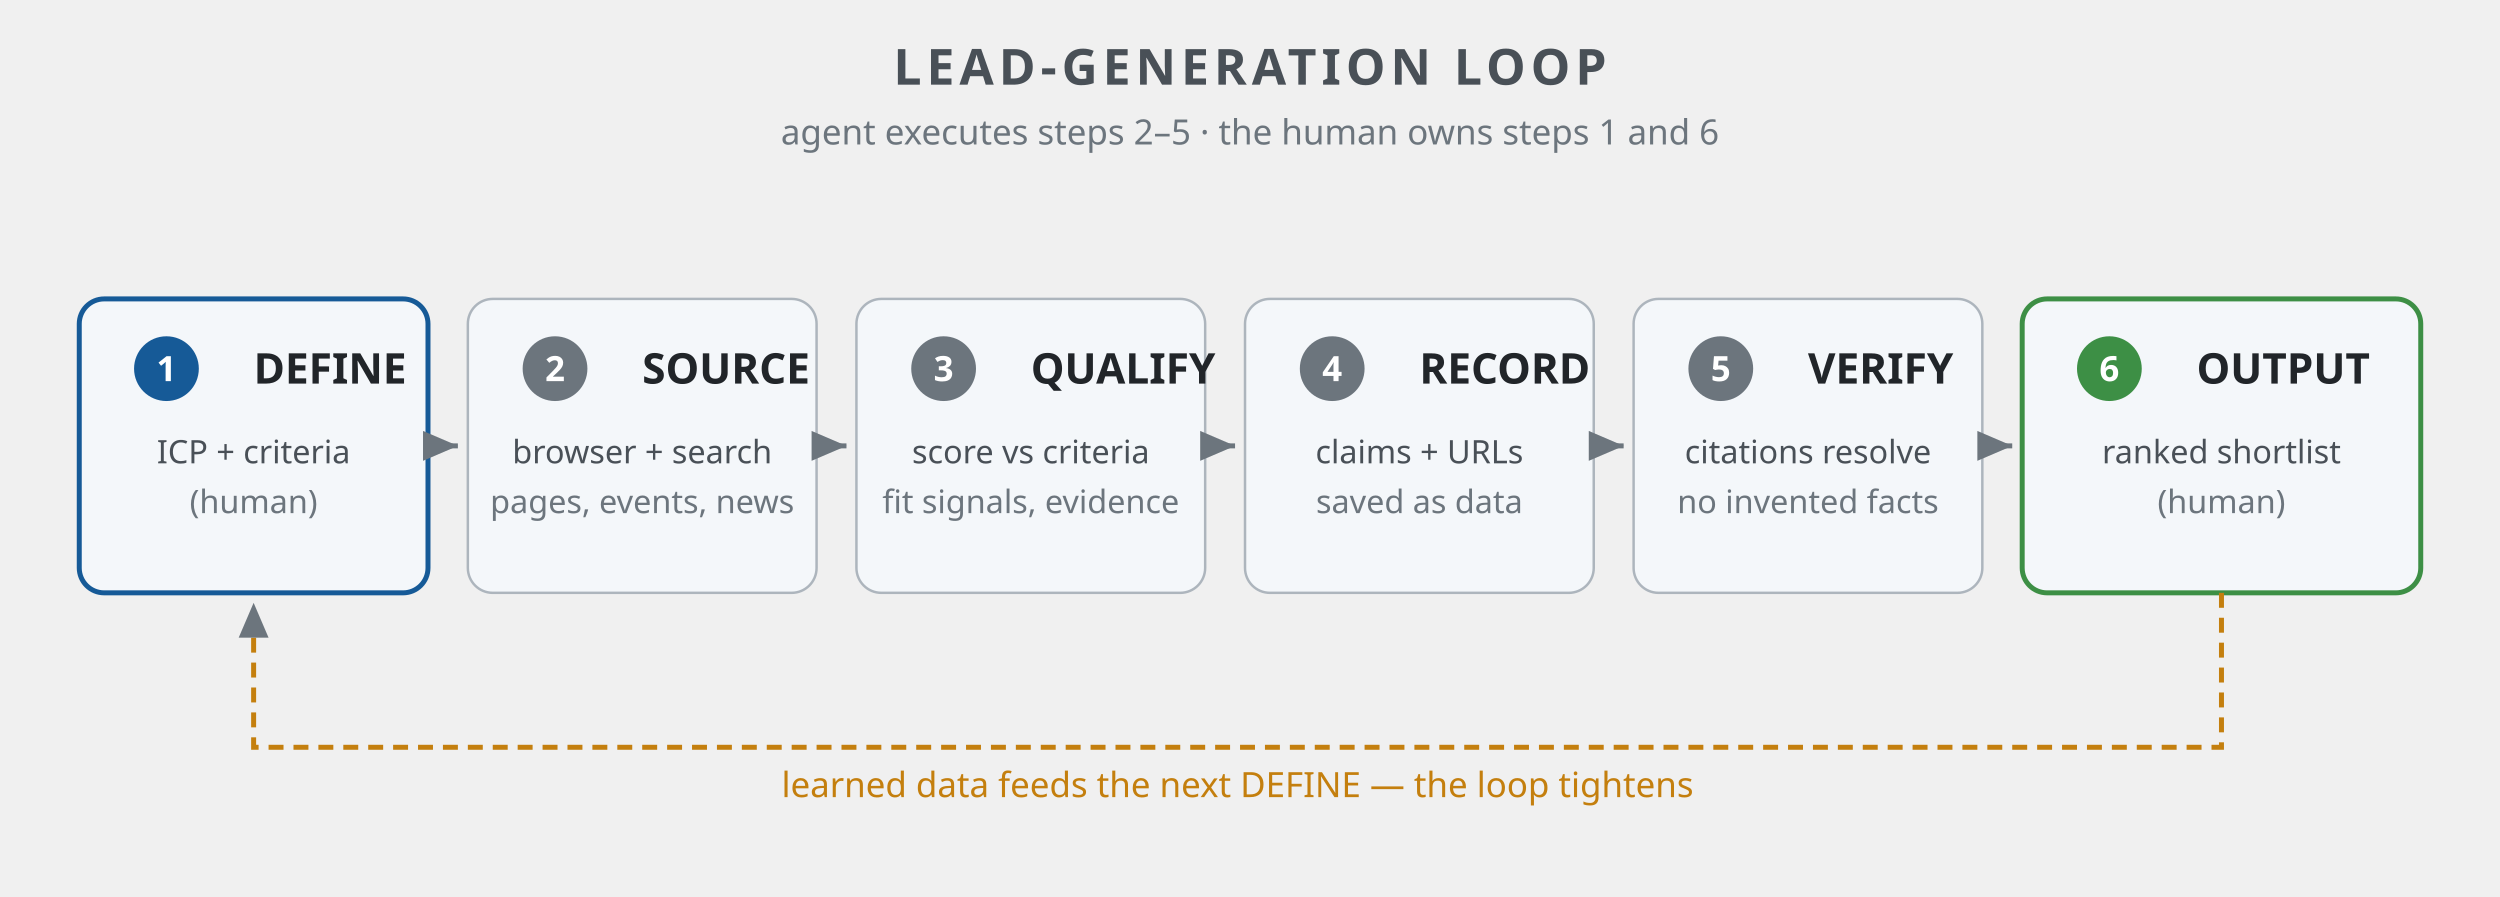
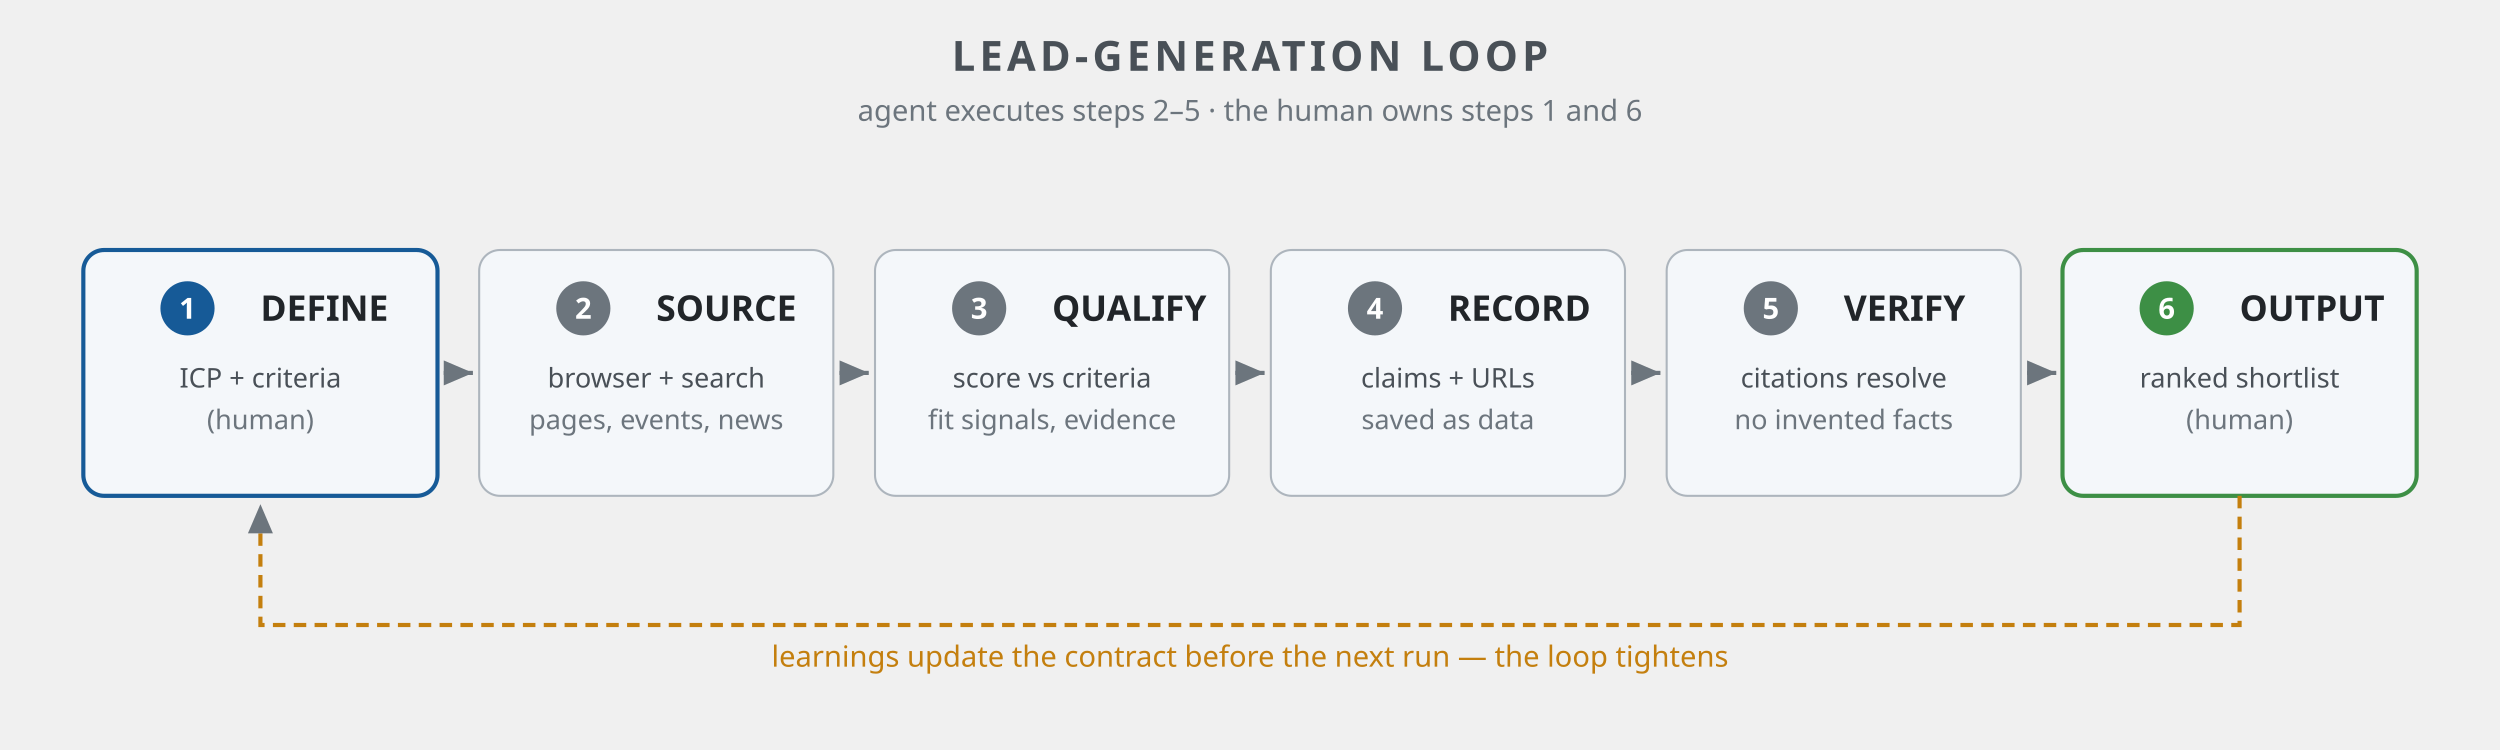
- <svg xmlns="http://www.w3.org/2000/svg" width="920" height="330" viewBox="0 0 980 360" font-family="Segoe UI,system-ui,sans-serif">
+ <svg xmlns="http://www.w3.org/2000/svg" width="1200" height="360" viewBox="0 0 1200 360" font-family="Segoe UI,system-ui,sans-serif">
  <defs>
    <marker id="lg-ar" markerWidth="8" markerHeight="8" refX="7" refY="3" orient="auto">
      <path d="M0,0 L7,3 L0,6 Z" fill="#6c757d" />
    </marker>
  </defs>
-   <text x="490" y="34" text-anchor="middle" font-size="20" font-weight="700" fill="#495057" letter-spacing="2">LEAD-GENERATION LOOP</text>
-   <text x="490" y="58" text-anchor="middle" font-size="14" fill="#6c757d">agent executes steps 2–5 · the human owns steps 1 and 6</text>
+   <text x="600" y="34" text-anchor="middle" font-size="20" font-weight="700" fill="#495057" letter-spacing="2">LEAD-GENERATION LOOP</text>
+   <text x="600" y="58" text-anchor="middle" font-size="14" fill="#6c757d">agent executes steps 2–5 · the human owns steps 1 and 6</text>
  <g font-size="17" font-weight="700">
-     <rect x="20" y="120" width="140" height="118" rx="10" fill="#f4f7fa" stroke="#165A97" stroke-width="2" />
-     <circle cx="55" cy="148" r="13" fill="#165A97" />
-     <text x="55" y="153" text-anchor="middle" font-size="14" fill="#fff">1</text>
-     <text x="90" y="154" fill="#212529" font-size="17">DEFINE</text>
-     <text x="90" y="186" text-anchor="middle" font-size="13" font-weight="400" fill="#495057">ICP + criteria</text>
-     <text x="90" y="206" text-anchor="middle" font-size="13" font-weight="400" fill="#6c757d">(human)</text>
-     <rect x="176" y="120" width="140" height="118" rx="10" fill="#f4f7fa" stroke="#adb5bd" />
-     <circle cx="211" cy="148" r="13" fill="#6c757d" />
-     <text x="211" y="153" text-anchor="middle" font-size="14" fill="#fff">2</text>
-     <text x="246" y="154" fill="#212529" font-size="17">SOURCE</text>
-     <text x="246" y="186" text-anchor="middle" font-size="13" font-weight="400" fill="#495057">browser + search</text>
-     <text x="246" y="206" text-anchor="middle" font-size="13" font-weight="400" fill="#6c757d">pages, events, news</text>
-     <rect x="332" y="120" width="140" height="118" rx="10" fill="#f4f7fa" stroke="#adb5bd" />
-     <circle cx="367" cy="148" r="13" fill="#6c757d" />
-     <text x="367" y="153" text-anchor="middle" font-size="14" fill="#fff">3</text>
-     <text x="402" y="154" fill="#212529" font-size="17">QUALIFY</text>
-     <text x="402" y="186" text-anchor="middle" font-size="13" font-weight="400" fill="#495057">score vs criteria</text>
-     <text x="402" y="206" text-anchor="middle" font-size="13" font-weight="400" fill="#6c757d">fit signals, evidence</text>
-     <rect x="488" y="120" width="140" height="118" rx="10" fill="#f4f7fa" stroke="#adb5bd" />
-     <circle cx="523" cy="148" r="13" fill="#6c757d" />
-     <text x="523" y="153" text-anchor="middle" font-size="14" fill="#fff">4</text>
-     <text x="558" y="154" fill="#212529" font-size="17">RECORD</text>
-     <text x="558" y="186" text-anchor="middle" font-size="13" font-weight="400" fill="#495057">claims + URLs</text>
-     <text x="558" y="206" text-anchor="middle" font-size="13" font-weight="400" fill="#6c757d">saved as data</text>
-     <rect x="644" y="120" width="140" height="118" rx="10" fill="#f4f7fa" stroke="#adb5bd" />
-     <circle cx="679" cy="148" r="13" fill="#6c757d" />
-     <text x="679" y="153" text-anchor="middle" font-size="14" fill="#fff">5</text>
-     <text x="714" y="154" fill="#212529" font-size="17">VERIFY</text>
-     <text x="714" y="186" text-anchor="middle" font-size="13" font-weight="400" fill="#495057">citations resolve</text>
-     <text x="714" y="206" text-anchor="middle" font-size="13" font-weight="400" fill="#6c757d">no invented facts</text>
-     <rect x="800" y="120" width="160" height="118" rx="10" fill="#f4f7fa" stroke="#3d8f45" stroke-width="2" />
-     <circle cx="835" cy="148" r="13" fill="#3d8f45" />
-     <text x="835" y="153" text-anchor="middle" font-size="14" fill="#fff">6</text>
-     <text x="870" y="154" fill="#212529" font-size="17">OUTPUT</text>
-     <text x="880" y="186" text-anchor="middle" font-size="13" font-weight="400" fill="#495057">ranked shortlist</text>
-     <text x="880" y="206" text-anchor="middle" font-size="13" font-weight="400" fill="#6c757d">(human)</text>
+     <rect x="40" y="120" width="170" height="118" rx="10" fill="#f4f7fa" stroke="#165A97" stroke-width="2" />
+     <circle cx="90" cy="148" r="13" fill="#165A97" />
+     <text x="90" y="153" text-anchor="middle" font-size="14" fill="#fff">1</text>
+     <text x="125" y="154" fill="#212529" font-size="17">DEFINE</text>
+     <text x="125" y="186" text-anchor="middle" font-size="13" font-weight="400" fill="#495057">ICP + criteria</text>
+     <text x="125" y="206" text-anchor="middle" font-size="13" font-weight="400" fill="#6c757d">(human)</text>
+     <rect x="230" y="120" width="170" height="118" rx="10" fill="#f4f7fa" stroke="#adb5bd" />
+     <circle cx="280" cy="148" r="13" fill="#6c757d" />
+     <text x="280" y="153" text-anchor="middle" font-size="14" fill="#fff">2</text>
+     <text x="315" y="154" fill="#212529" font-size="17">SOURCE</text>
+     <text x="315" y="186" text-anchor="middle" font-size="13" font-weight="400" fill="#495057">browser + search</text>
+     <text x="315" y="206" text-anchor="middle" font-size="13" font-weight="400" fill="#6c757d">pages, events, news</text>
+     <rect x="420" y="120" width="170" height="118" rx="10" fill="#f4f7fa" stroke="#adb5bd" />
+     <circle cx="470" cy="148" r="13" fill="#6c757d" />
+     <text x="470" y="153" text-anchor="middle" font-size="14" fill="#fff">3</text>
+     <text x="505" y="154" fill="#212529" font-size="17">QUALIFY</text>
+     <text x="505" y="186" text-anchor="middle" font-size="13" font-weight="400" fill="#495057">score vs criteria</text>
+     <text x="505" y="206" text-anchor="middle" font-size="13" font-weight="400" fill="#6c757d">fit signals, evidence</text>
+     <rect x="610" y="120" width="170" height="118" rx="10" fill="#f4f7fa" stroke="#adb5bd" />
+     <circle cx="660" cy="148" r="13" fill="#6c757d" />
+     <text x="660" y="153" text-anchor="middle" font-size="14" fill="#fff">4</text>
+     <text x="695" y="154" fill="#212529" font-size="17">RECORD</text>
+     <text x="695" y="186" text-anchor="middle" font-size="13" font-weight="400" fill="#495057">claims + URLs</text>
+     <text x="695" y="206" text-anchor="middle" font-size="13" font-weight="400" fill="#6c757d">saved as data</text>
+     <rect x="800" y="120" width="170" height="118" rx="10" fill="#f4f7fa" stroke="#adb5bd" />
+     <circle cx="850" cy="148" r="13" fill="#6c757d" />
+     <text x="850" y="153" text-anchor="middle" font-size="14" fill="#fff">5</text>
+     <text x="885" y="154" fill="#212529" font-size="17">VERIFY</text>
+     <text x="885" y="186" text-anchor="middle" font-size="13" font-weight="400" fill="#495057">citations resolve</text>
+     <text x="885" y="206" text-anchor="middle" font-size="13" font-weight="400" fill="#6c757d">no invented facts</text>
+     <rect x="990" y="120" width="170" height="118" rx="10" fill="#f4f7fa" stroke="#3d8f45" stroke-width="2" />
+     <circle cx="1040" cy="148" r="13" fill="#3d8f45" />
+     <text x="1040" y="153" text-anchor="middle" font-size="14" fill="#fff">6</text>
+     <text x="1075" y="154" fill="#212529" font-size="17">OUTPUT</text>
+     <text x="1075" y="186" text-anchor="middle" font-size="13" font-weight="400" fill="#495057">ranked shortlist</text>
+     <text x="1075" y="206" text-anchor="middle" font-size="13" font-weight="400" fill="#6c757d">(human)</text>
  </g>
-   <line x1="162" y1="179" x2="172" y2="179" stroke="#6c757d" stroke-width="2" marker-end="url(#lg-ar)" />
-   <line x1="318" y1="179" x2="328" y2="179" stroke="#6c757d" stroke-width="2" marker-end="url(#lg-ar)" />
-   <line x1="474" y1="179" x2="484" y2="179" stroke="#6c757d" stroke-width="2" marker-end="url(#lg-ar)" />
-   <line x1="630" y1="179" x2="640" y2="179" stroke="#6c757d" stroke-width="2" marker-end="url(#lg-ar)" />
-   <line x1="786" y1="179" x2="796" y2="179" stroke="#6c757d" stroke-width="2" marker-end="url(#lg-ar)" />
-   <path d="M 880 238 L 880 300 L 90 300 L 90 242" fill="none" stroke="#c47f0e" stroke-width="2" stroke-dasharray="6 4" marker-end="url(#lg-ar)" />
-   <text x="485" y="320" text-anchor="middle" font-size="14" fill="#c47f0e">learned data feeds the next DEFINE — the loop tightens</text>
+   <line x1="213" y1="179" x2="227" y2="179" stroke="#6c757d" stroke-width="2" marker-end="url(#lg-ar)" />
+   <line x1="403" y1="179" x2="417" y2="179" stroke="#6c757d" stroke-width="2" marker-end="url(#lg-ar)" />
+   <line x1="593" y1="179" x2="607" y2="179" stroke="#6c757d" stroke-width="2" marker-end="url(#lg-ar)" />
+   <line x1="783" y1="179" x2="797" y2="179" stroke="#6c757d" stroke-width="2" marker-end="url(#lg-ar)" />
+   <line x1="973" y1="179" x2="987" y2="179" stroke="#6c757d" stroke-width="2" marker-end="url(#lg-ar)" />
+   <path d="M 1075 238 L 1075 300 L 125 300 L 125 242" fill="none" stroke="#c47f0e" stroke-width="2" stroke-dasharray="6 4" marker-end="url(#lg-ar)" />
+   <text x="600" y="320" text-anchor="middle" font-size="14" fill="#c47f0e">learnings update the contract before the next run — the loop tightens</text>
</svg>
